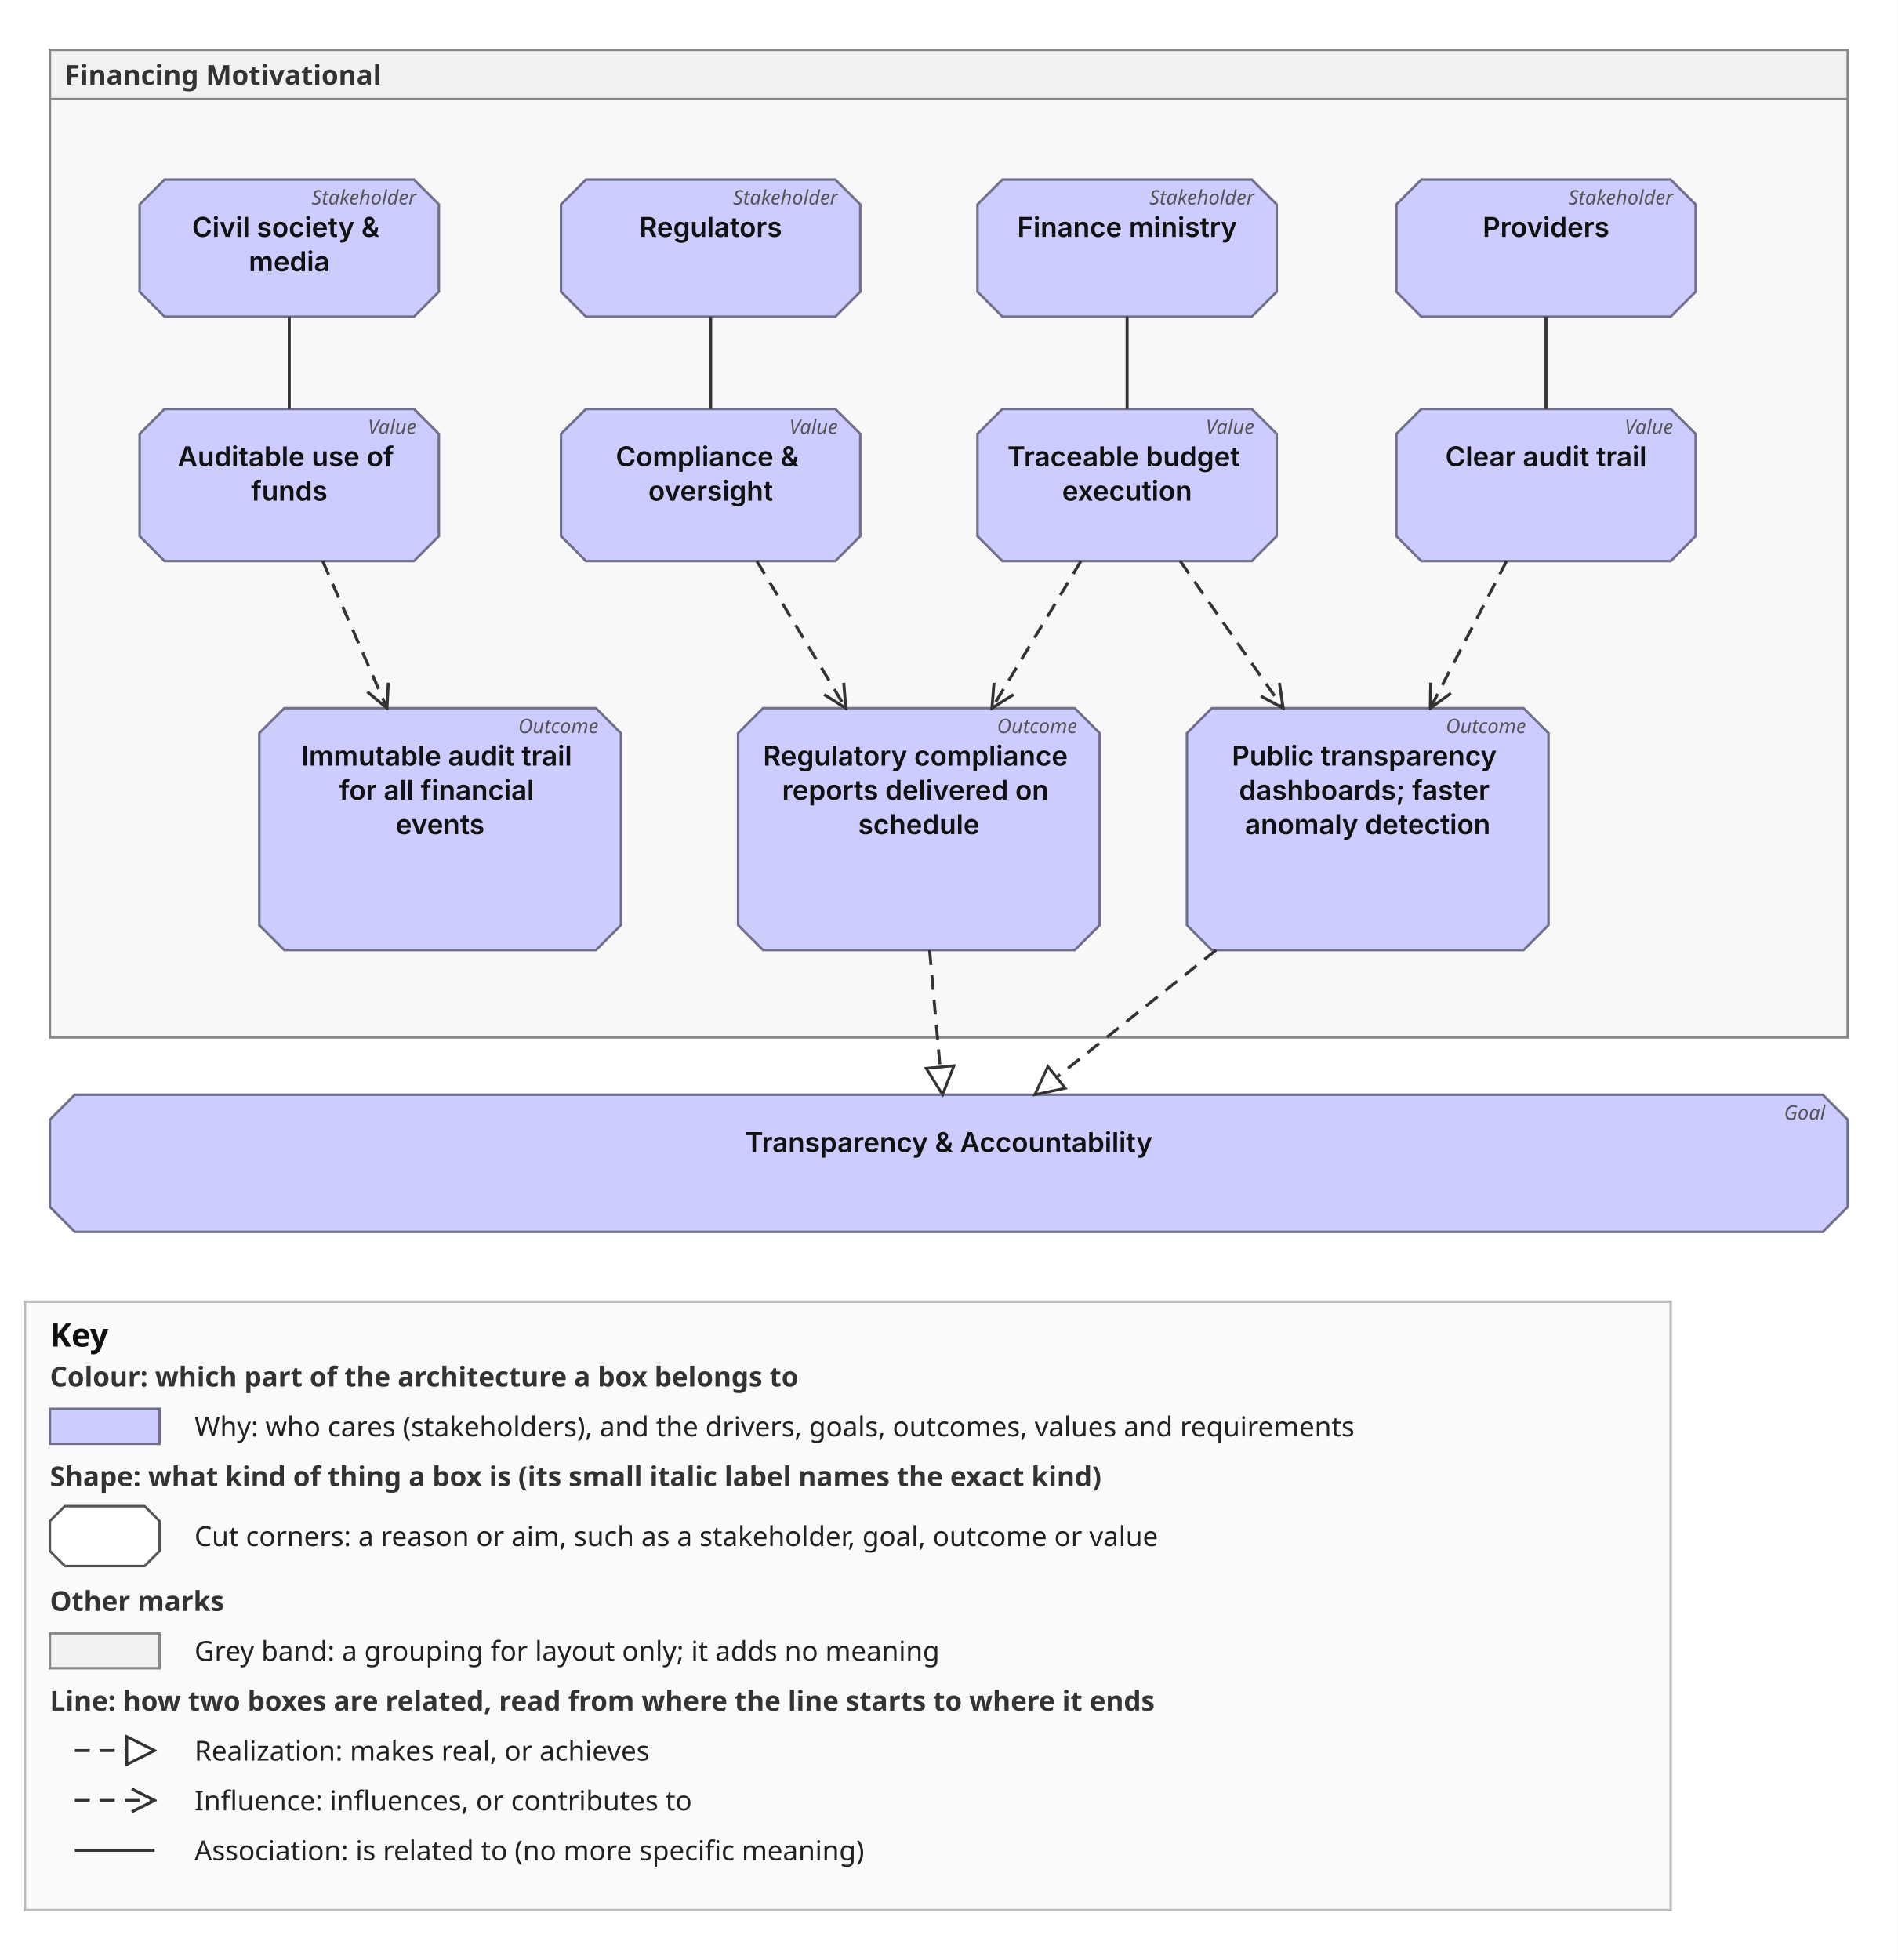
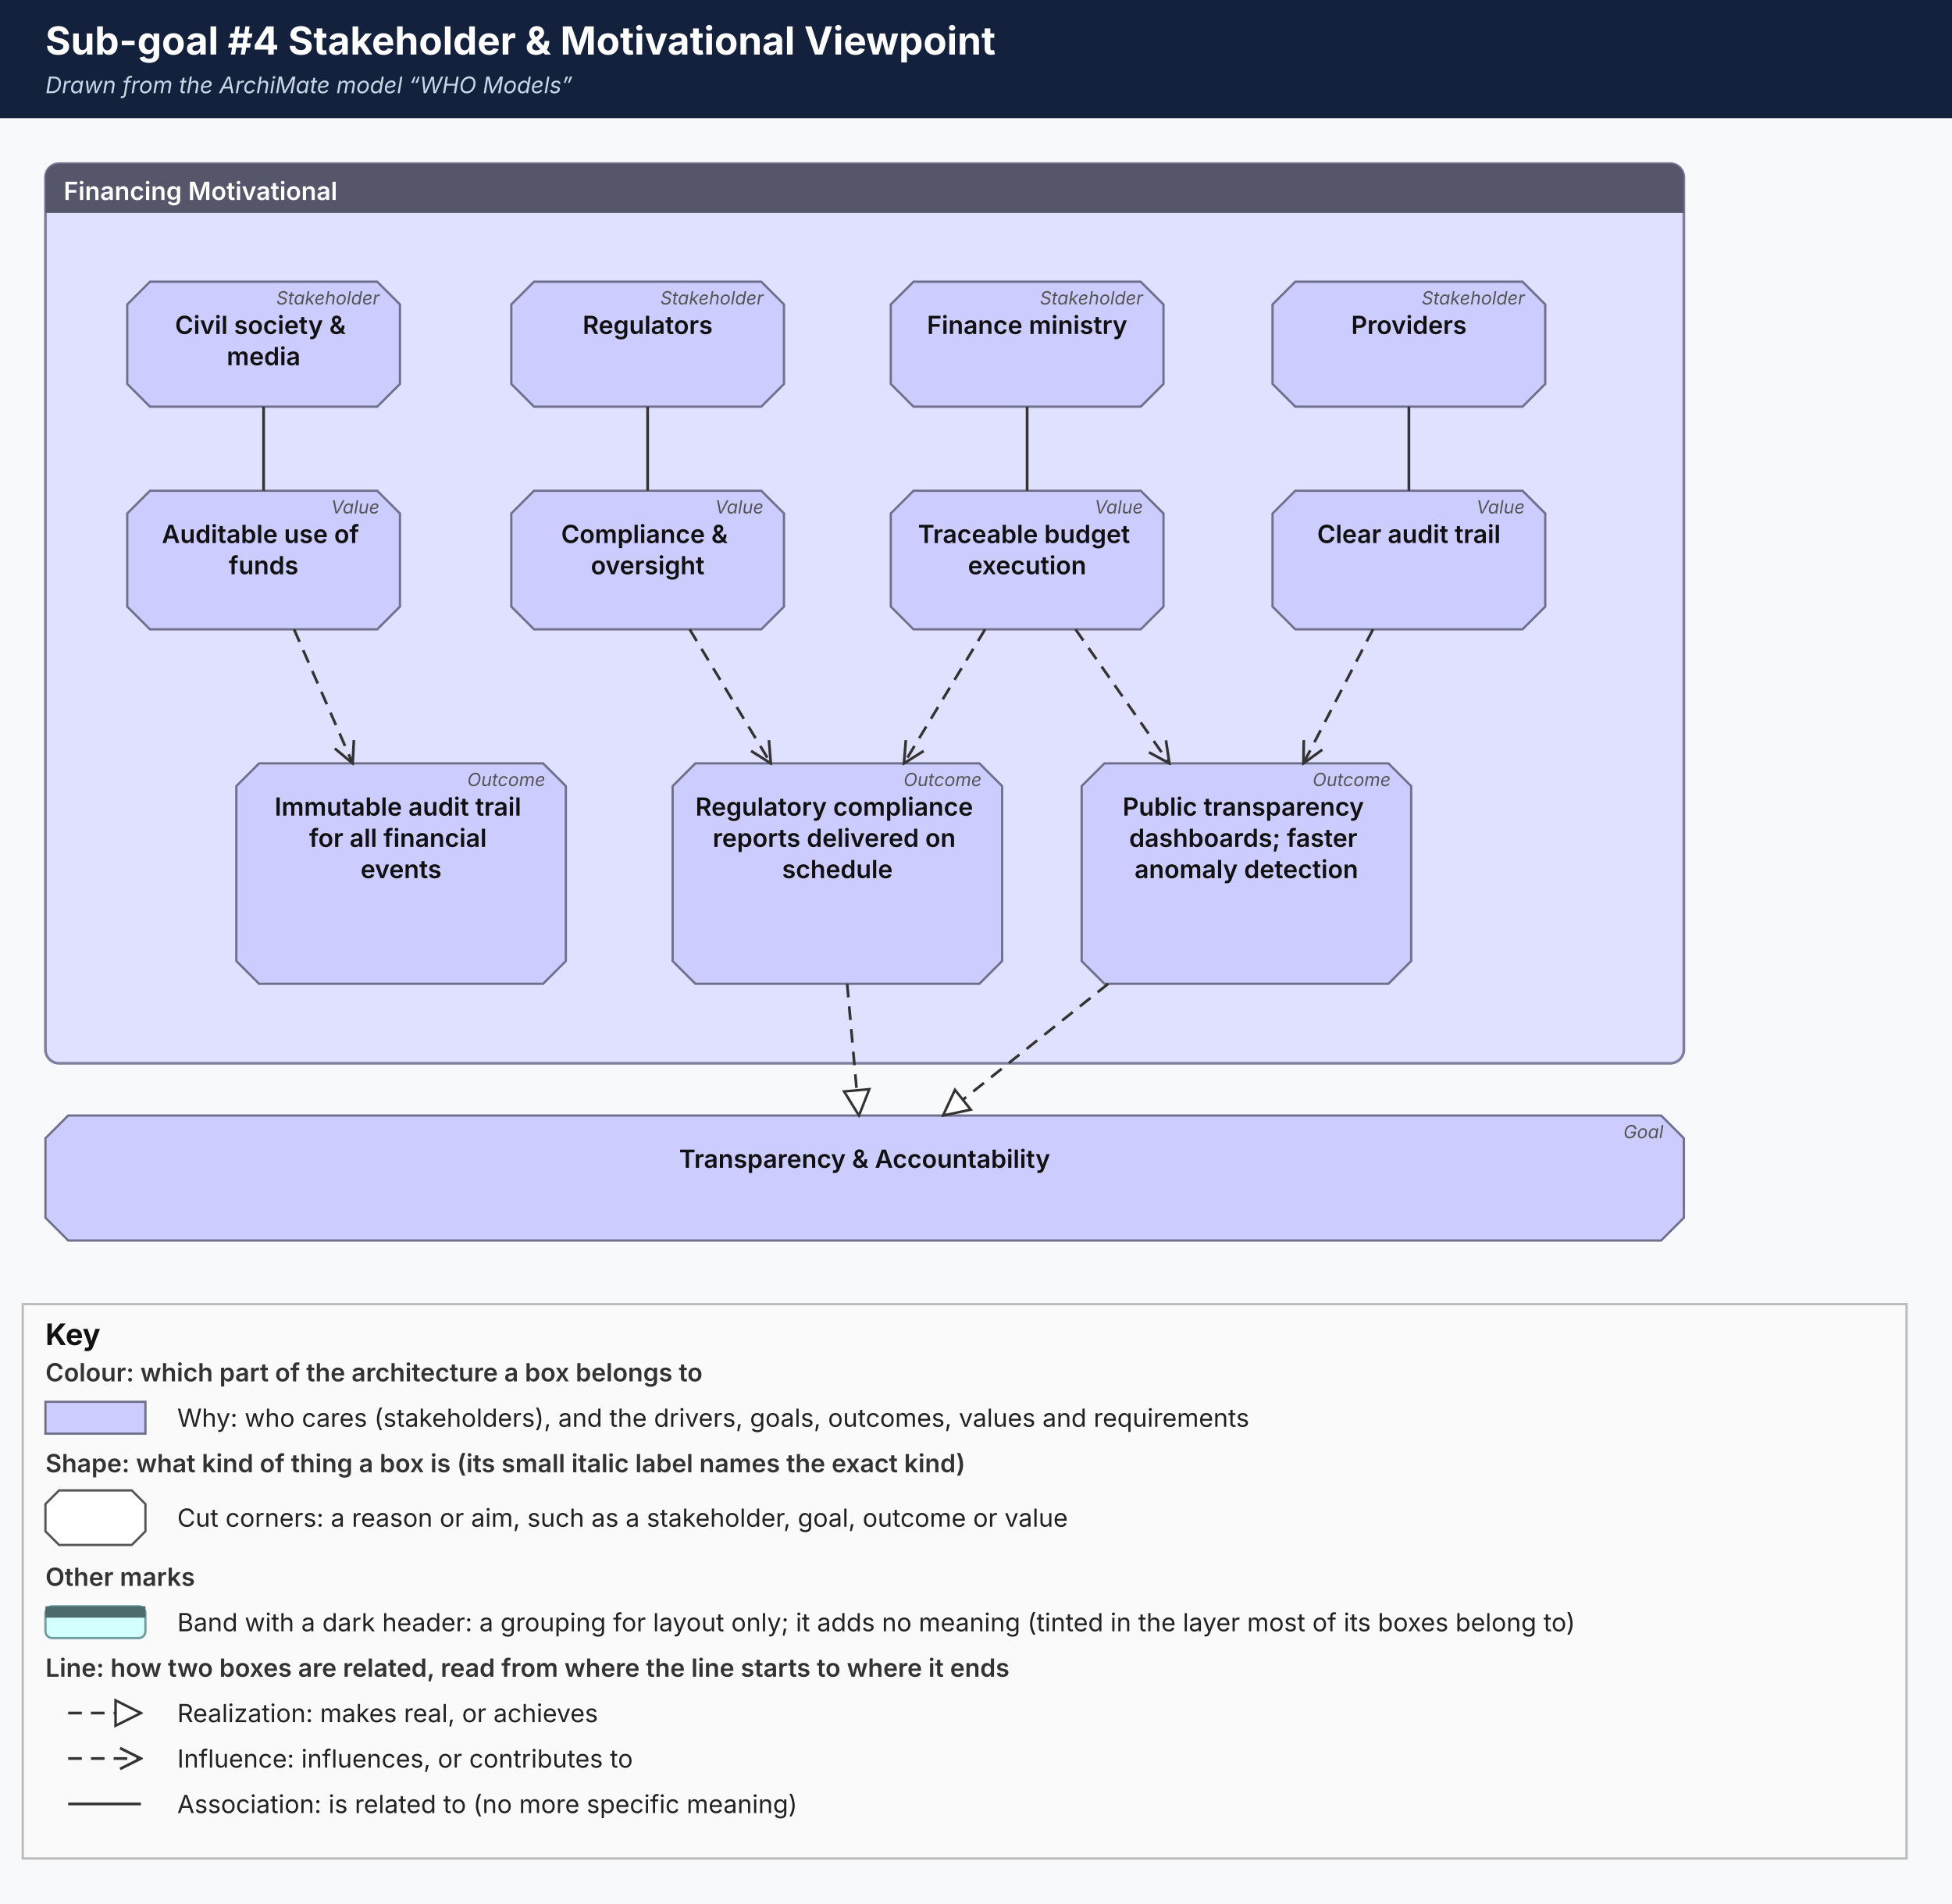
- <svg xmlns="http://www.w3.org/2000/svg" viewBox="196 113 761 786" width="761" height="786" role="img" aria-labelledby="av-title">
+ <svg xmlns="http://www.w3.org/2000/svg" viewBox="196 61 859 838" width="859" height="838" role="img" aria-labelledby="av-title">
  <style>
- .av-name{font:600 11px system-ui,-apple-system,"Segoe UI",sans-serif;fill:#111}
- .av-type{font:italic 8px system-ui,sans-serif;fill:#555}
- .av-group{font:600 11px system-ui,sans-serif;fill:#333}
- .av-note{font:10px system-ui,sans-serif;fill:#222}
- .av-key{font:11px system-ui,sans-serif;fill:#222}
- .av-keyh{font:600 11px system-ui,sans-serif;fill:#333}
- .av-keyt{font:700 13px system-ui,sans-serif;fill:#111}
- .av-rel{font:9px system-ui,sans-serif;fill:#333;paint-order:stroke;stroke:#fff;stroke-width:3px}
+ .av-name{font:600 11px Inter, "Segoe UI", system-ui, -apple-system, Helvetica, Arial, sans-serif;fill:#111}
+ .av-type{font:italic 8px Inter, "Segoe UI", system-ui, -apple-system, Helvetica, Arial, sans-serif;fill:#555}
+ .av-group{font:600 11px Inter, "Segoe UI", system-ui, -apple-system, Helvetica, Arial, sans-serif;fill:#333}
+ .av-note{font:10px Inter, "Segoe UI", system-ui, -apple-system, Helvetica, Arial, sans-serif;fill:#222}
+ .av-key{font:11px Inter, "Segoe UI", system-ui, -apple-system, Helvetica, Arial, sans-serif;fill:#222}
+ .av-keyh{font:600 11px Inter, "Segoe UI", system-ui, -apple-system, Helvetica, Arial, sans-serif;fill:#333}
+ .av-keyt{font:700 13px Inter, "Segoe UI", system-ui, -apple-system, Helvetica, Arial, sans-serif;fill:#111}
+ .av-rel{font:9px Inter, "Segoe UI", system-ui, -apple-system, Helvetica, Arial, sans-serif;fill:#333;paint-order:stroke;stroke:#fff;stroke-width:3px}
a:hover rect,a:hover polygon,a:focus rect,a:focus polygon{stroke:#06c;stroke-width:2.5}
</style>
  <defs>
    <marker id="arrow-open" viewBox="0 0 12 12" refX="11" refY="6" markerWidth="11" markerHeight="11" orient="auto-start-reverse" markerUnits="userSpaceOnUse">
      <path d="M1 1 L11 6 L1 11" fill="none" stroke="#333" stroke-width="1.3" />
    </marker>
    <marker id="arrow-filled" viewBox="0 0 12 12" refX="11" refY="6" markerWidth="11" markerHeight="11" orient="auto-start-reverse" markerUnits="userSpaceOnUse">
      <path d="M1 1 L11 6 L1 11 Z" fill="#333" />
    </marker>
    <marker id="arrow-small" viewBox="0 0 10 10" refX="9" refY="5" markerWidth="8" markerHeight="8" orient="auto-start-reverse" markerUnits="userSpaceOnUse">
      <path d="M1 1 L9 5 L1 9" fill="none" stroke="#333" stroke-width="1.2" />
    </marker>
    <marker id="triangle-hollow" viewBox="0 0 14 14" refX="13" refY="7" markerWidth="13" markerHeight="13" orient="auto-start-reverse" markerUnits="userSpaceOnUse">
      <path d="M1 1 L13 7 L1 13 Z" fill="#fff" stroke="#333" stroke-width="1.2" />
    </marker>
    <marker id="diamond-filled" viewBox="0 0 16 10" refX="1" refY="5" markerWidth="16" markerHeight="10" orient="auto-start-reverse" markerUnits="userSpaceOnUse">
      <path d="M1 5 L8 1 L15 5 L8 9 Z" fill="#333" />
    </marker>
    <marker id="diamond-hollow" viewBox="0 0 16 10" refX="1" refY="5" markerWidth="16" markerHeight="10" orient="auto-start-reverse" markerUnits="userSpaceOnUse">
      <path d="M1 5 L8 1 L15 5 L8 9 Z" fill="#fff" stroke="#333" stroke-width="1.2" />
    </marker>
    <marker id="dot" viewBox="0 0 8 8" refX="4" refY="4" markerWidth="7" markerHeight="7" orient="auto" markerUnits="userSpaceOnUse">
      <circle cx="4" cy="4" r="3.2" fill="#333" />
    </marker>
    <pattern id="missing" width="8" height="8" patternUnits="userSpaceOnUse" patternTransform="rotate(45)">
      <rect width="8" height="8" fill="#fff" />
      <line x1="0" y1="0" x2="0" y2="8" stroke="#d33" stroke-width="2" />
    </pattern>
  </defs>
-   <rect x="196" y="113" width="761" height="786" fill="#fff" />
+   <rect x="196" y="61" width="859" height="838" fill="#f8f9fb" />
+   <rect x="196" y="61" width="859" height="52" fill="#14213d" />
+   <text x="216" y="85" style="font:700 17px Inter, &quot;Segoe UI&quot;, system-ui, -apple-system, Helvetica, Arial, sans-serif;fill:#fff">Sub-goal #4 Stakeholder &amp; Motivational Viewpoint</text>
+   <text x="216" y="102" style="font:italic 10px Inter, &quot;Segoe UI&quot;, system-ui, -apple-system, Helvetica, Arial, sans-serif;fill:#c9d6e6">Drawn from the ArchiMate model “WHO Models”</text>
  <g class="av-g">
-     <rect x="216" y="133" width="721" height="396" fill="#f2f2f2" fill-opacity=".55" stroke="#888" />
-     <rect x="216" y="133" width="721" height="19.75" fill="#f2f2f2" stroke="#888" />
-     <text class="av-group" x="222" y="147">Financing Motivational</text>
+     <rect x="216" y="133" width="721" height="396" rx="6" fill="#e0e0ff" stroke="#7e7e9e" stroke-width="1.2" />
+     <path d="M216 139 a6 6 0 0 1 6 -6 h709 a6 6 0 0 1 6 6 v15.75 h-721 z" fill="#56566b" />
+     <text class="av-group" x="224" y="149" style="fill:#fff">Financing Motivational</text>
  </g>
  <a href="../../../en/dpi-h-ra/archimate/0.2.0-draft.1/elements/traceable-budget-execution/" target="_top">
    <polygon points="598,277 698,277 708,287 708,328 698,338 598,338 588,328 588,287" fill="#ccccff" stroke="#70708c" stroke-width="1" />
    <text class="av-type" x="699" y="287" text-anchor="end">Value</text>
    <text class="av-name" x="648" y="300" text-anchor="middle">
      <tspan x="648" dy="0">Traceable budget</tspan>
      <tspan x="648" dy="13.75">execution</tspan>
    </text>
  </a>
  <a href="../../../en/dpi-h-ra/archimate/0.2.0-draft.1/elements/auditable-use-of-funds/" target="_top">
    <polygon points="262,277 362,277 372,287 372,328 362,338 262,338 252,328 252,287" fill="#ccccff" stroke="#70708c" stroke-width="1" />
    <text class="av-type" x="363" y="287" text-anchor="end">Value</text>
    <text class="av-name" x="312" y="300" text-anchor="middle">
      <tspan x="312" dy="0">Auditable use of</tspan>
      <tspan x="312" dy="13.75">funds</tspan>
    </text>
  </a>
  <a href="../../../en/dpi-h-ra/archimate/0.2.0-draft.1/elements/providers-e1ca/" target="_top">
    <polygon points="766,185 866,185 876,195 876,230 866,240 766,240 756,230 756,195" fill="#ccccff" stroke="#70708c" stroke-width="1" />
    <text class="av-type" x="867" y="195" text-anchor="end">Stakeholder</text>
    <text class="av-name" x="816" y="208" text-anchor="middle">
      <tspan x="816" dy="0">Providers</tspan>
    </text>
  </a>
  <a href="../../../en/dpi-h-ra/archimate/0.2.0-draft.1/elements/regulatory-compliance-reports-delivered-on-schedule/" target="_top">
    <polygon points="502,397 627,397 637,407 637,484 627,494 502,494 492,484 492,407" fill="#ccccff" stroke="#70708c" stroke-width="1" />
    <text class="av-type" x="628" y="407" text-anchor="end">Outcome</text>
    <text class="av-name" x="564.5" y="420" text-anchor="middle">
      <tspan x="564.5" dy="0">Regulatory compliance</tspan>
      <tspan x="564.5" dy="13.75">reports delivered on</tspan>
      <tspan x="564.5" dy="13.75">schedule</tspan>
    </text>
  </a>
  <a href="../../../en/dpi-h-ra/archimate/0.2.0-draft.1/elements/public-transparency-dashboards-faster-anomaly-detection/" target="_top">
    <polygon points="682,397 807,397 817,407 817,484 807,494 682,494 672,484 672,407" fill="#ccccff" stroke="#70708c" stroke-width="1" />
    <text class="av-type" x="808" y="407" text-anchor="end">Outcome</text>
    <text class="av-name" x="744.5" y="420" text-anchor="middle">
      <tspan x="744.5" dy="0">Public transparency</tspan>
      <tspan x="744.5" dy="13.75">dashboards; faster</tspan>
      <tspan x="744.5" dy="13.75">anomaly detection</tspan>
    </text>
  </a>
  <a href="../../../en/dpi-h-ra/archimate/0.2.0-draft.1/elements/clear-audit-trail/" target="_top">
    <polygon points="766,277 866,277 876,287 876,328 866,338 766,338 756,328 756,287" fill="#ccccff" stroke="#70708c" stroke-width="1" />
    <text class="av-type" x="867" y="287" text-anchor="end">Value</text>
    <text class="av-name" x="816" y="300" text-anchor="middle">
      <tspan x="816" dy="0">Clear audit trail</tspan>
    </text>
  </a>
  <a href="../../../en/dpi-h-ra/archimate/0.2.0-draft.1/elements/immutable-audit-trail-for-all-financial-events/" target="_top">
    <polygon points="310,397 435,397 445,407 445,484 435,494 310,494 300,484 300,407" fill="#ccccff" stroke="#70708c" stroke-width="1" />
    <text class="av-type" x="436" y="407" text-anchor="end">Outcome</text>
    <text class="av-name" x="372.5" y="420" text-anchor="middle">
      <tspan x="372.5" dy="0">Immutable audit trail</tspan>
      <tspan x="372.5" dy="13.75">for all financial</tspan>
      <tspan x="372.5" dy="13.75">events</tspan>
    </text>
  </a>
  <a href="../../../en/dpi-h-ra/archimate/0.2.0-draft.1/elements/civil-society-media/" target="_top">
    <polygon points="262,185 362,185 372,195 372,230 362,240 262,240 252,230 252,195" fill="#ccccff" stroke="#70708c" stroke-width="1" />
    <text class="av-type" x="363" y="195" text-anchor="end">Stakeholder</text>
    <text class="av-name" x="312" y="208" text-anchor="middle">
      <tspan x="312" dy="0">Civil society &amp;</tspan>
      <tspan x="312" dy="13.75">media</tspan>
    </text>
  </a>
  <a href="../../../en/dpi-h-ra/archimate/0.2.0-draft.1/elements/regulators/" target="_top">
    <polygon points="431,185 531,185 541,195 541,230 531,240 431,240 421,230 421,195" fill="#ccccff" stroke="#70708c" stroke-width="1" />
    <text class="av-type" x="532" y="195" text-anchor="end">Stakeholder</text>
    <text class="av-name" x="481" y="208" text-anchor="middle">
      <tspan x="481" dy="0">Regulators</tspan>
    </text>
  </a>
  <a href="../../../en/dpi-h-ra/archimate/0.2.0-draft.1/elements/finance-ministry/" target="_top">
    <polygon points="598,185 698,185 708,195 708,230 698,240 598,240 588,230 588,195" fill="#ccccff" stroke="#70708c" stroke-width="1" />
    <text class="av-type" x="699" y="195" text-anchor="end">Stakeholder</text>
    <text class="av-name" x="648" y="208" text-anchor="middle">
      <tspan x="648" dy="0">Finance ministry</tspan>
    </text>
  </a>
  <a href="../../../en/dpi-h-ra/archimate/0.2.0-draft.1/elements/compliance-oversight/" target="_top">
    <polygon points="431,277 531,277 541,287 541,328 531,338 431,338 421,328 421,287" fill="#ccccff" stroke="#70708c" stroke-width="1" />
    <text class="av-type" x="532" y="287" text-anchor="end">Value</text>
    <text class="av-name" x="481" y="300" text-anchor="middle">
      <tspan x="481" dy="0">Compliance &amp;</tspan>
      <tspan x="481" dy="13.75">oversight</tspan>
    </text>
  </a>
  <a href="../../../en/dpi-h-ra/archimate/0.2.0-draft.1/elements/transparency-accountability-346e/" target="_top">
    <polygon points="226,552 927,552 937,562 937,597 927,607 226,607 216,597 216,562" fill="#ccccff" stroke="#70708c" stroke-width="1" />
    <text class="av-type" x="928" y="562" text-anchor="end">Goal</text>
    <text class="av-name" x="576.5" y="575" text-anchor="middle">
      <tspan x="576.5" dy="0">Transparency &amp; Accountability</tspan>
    </text>
  </a>
  <a href="../../../en/dpi-h-ra/archimate/0.2.0-draft.1/relationships/id-e4dff126b184495b84f856d653b72dae/" target="_top">
    <path d="M669.3 338 L710.6 397" fill="none" stroke="#333" stroke-width="1.2" stroke-dasharray="6 4" marker-end="url(#arrow-open)" />
    <path d="M669.3 338 L710.6 397" fill="none" stroke="transparent" stroke-width="8" />
  </a>
  <a href="../../../en/dpi-h-ra/archimate/0.2.0-draft.1/relationships/id-0e6f4e45f94a47ed9e3d3e0ee6954ebd/" target="_top">
    <path d="M629.5 338 L593.8 397" fill="none" stroke="#333" stroke-width="1.2" stroke-dasharray="6 4" marker-end="url(#arrow-open)" />
    <path d="M629.5 338 L593.8 397" fill="none" stroke="transparent" stroke-width="8" />
  </a>
  <a href="../../../en/dpi-h-ra/archimate/0.2.0-draft.1/relationships/id-5cf3696149f04705a6e9d89ee41fbab4/" target="_top">
    <path d="M325.4 338 L351.2 397" fill="none" stroke="#333" stroke-width="1.2" stroke-dasharray="6 4" marker-end="url(#arrow-open)" />
    <path d="M325.4 338 L351.2 397" fill="none" stroke="transparent" stroke-width="8" />
  </a>
  <a href="../../../en/dpi-h-ra/archimate/0.2.0-draft.1/relationships/id-789b003304cf42ecb955cdbdaabc69e7/" target="_top">
    <path d="M816 240 L816 277" fill="none" stroke="#333" stroke-width="1.2" />
    <path d="M816 240 L816 277" fill="none" stroke="transparent" stroke-width="8" />
  </a>
  <a href="../../../en/dpi-h-ra/archimate/0.2.0-draft.1/relationships/id-114d03eb63aa427d91b1ba74f3b5c1b2/" target="_top">
    <path d="M568.8 494 L574 552" fill="none" stroke="#333" stroke-width="1.2" stroke-dasharray="6 4" marker-end="url(#triangle-hollow)" />
    <path d="M568.8 494 L574 552" fill="none" stroke="transparent" stroke-width="8" />
  </a>
  <a href="../../../en/dpi-h-ra/archimate/0.2.0-draft.1/relationships/id-9517a60879c149a6948db4161d534d0f/" target="_top">
    <path d="M683.7 494 L611 552" fill="none" stroke="#333" stroke-width="1.2" stroke-dasharray="6 4" marker-end="url(#triangle-hollow)" />
    <path d="M683.7 494 L611 552" fill="none" stroke="transparent" stroke-width="8" />
  </a>
  <a href="../../../en/dpi-h-ra/archimate/0.2.0-draft.1/relationships/id-d7f2a7ef2e734c9281f9e64a34045235/" target="_top">
    <path d="M800.2 338 L769.6 397" fill="none" stroke="#333" stroke-width="1.2" stroke-dasharray="6 4" marker-end="url(#arrow-open)" />
    <path d="M800.2 338 L769.6 397" fill="none" stroke="transparent" stroke-width="8" />
  </a>
  <a href="../../../en/dpi-h-ra/archimate/0.2.0-draft.1/relationships/id-454ee271dd5e4fc0bc4e70255bae74f7/" target="_top">
    <path d="M312 240 L312 277" fill="none" stroke="#333" stroke-width="1.2" />
    <path d="M312 240 L312 277" fill="none" stroke="transparent" stroke-width="8" />
  </a>
  <a href="../../../en/dpi-h-ra/archimate/0.2.0-draft.1/relationships/id-da206e768a1e47e2a6859004e0c7c386/" target="_top">
    <path d="M481 240 L481 277" fill="none" stroke="#333" stroke-width="1.2" />
    <path d="M481 240 L481 277" fill="none" stroke="transparent" stroke-width="8" />
  </a>
  <a href="../../../en/dpi-h-ra/archimate/0.2.0-draft.1/relationships/id-f10dbdb302e9436a81e2d269ca2a528a/" target="_top">
    <path d="M648 240 L648 277" fill="none" stroke="#333" stroke-width="1.2" />
    <path d="M648 240 L648 277" fill="none" stroke="transparent" stroke-width="8" />
  </a>
  <a href="../../../en/dpi-h-ra/archimate/0.2.0-draft.1/relationships/id-bfd8b1dbd591473a86bb6ccd5793114f/" target="_top">
    <path d="M499.5 338 L535.2 397" fill="none" stroke="#333" stroke-width="1.2" stroke-dasharray="6 4" marker-end="url(#arrow-open)" />
    <path d="M499.5 338 L535.2 397" fill="none" stroke="transparent" stroke-width="8" />
  </a>
  <g class="av-legend">
-     <rect x="206" y="635" width="660" height="244" fill="#fafafa" stroke="#bbb" />
+     <rect x="206" y="635" width="829" height="244" fill="#fafafa" stroke="#bbb" />
    <text class="av-keyt" x="216" y="653">Key</text>
    <text class="av-keyh" x="216" y="669">Colour: which part of the architecture a box belongs to</text>
    <rect x="216" y="678" width="44" height="14" fill="#ccccff" stroke="#70708c" />
    <text class="av-key" x="274" y="689">Why: who cares (stakeholders), and the drivers, goals, outcomes, values and requirements</text>
    <text class="av-keyh" x="216" y="709">Shape: what kind of thing a box is (its small italic label names the exact kind)</text>
    <polygon points="222,717 254,717 260,723 260,735 254,741 222,741 216,735 216,723" fill="#fff" stroke="#555" />
    <text class="av-key" x="274" y="733">Cut corners: a reason or aim, such as a stakeholder, goal, outcome or value</text>
    <text class="av-keyh" x="216" y="759">Other marks</text>
-     <rect x="216" y="768" width="44" height="14" fill="#f2f2f2" stroke="#888" />
-     <text class="av-key" x="274" y="779">Grey band: a grouping for layout only; it adds no meaning</text>
+     <rect x="216" y="768" width="44" height="14" rx="3" fill="#d3ffff" stroke="#709e9e" />
+     <rect x="216" y="768" width="44" height="5" fill="#4c6b6b" />
+     <text class="av-key" x="274" y="779">Band with a dark header: a grouping for layout only; it adds no meaning (tinted in the layer most of its boxes belong to)</text>
    <text class="av-keyh" x="216" y="799">Line: how two boxes are related, read from where the line starts to where it ends</text>
    <path d="M226 815 L258 815" fill="none" stroke="#333" stroke-width="1.2" stroke-dasharray="6 4" marker-end="url(#triangle-hollow)" />
    <text class="av-key" x="274" y="819">Realization: makes real, or achieves</text>
    <path d="M226 835 L258 835" fill="none" stroke="#333" stroke-width="1.2" stroke-dasharray="6 4" marker-end="url(#arrow-open)" />
    <text class="av-key" x="274" y="839">Influence: influences, or contributes to</text>
    <path d="M226 855 L258 855" fill="none" stroke="#333" stroke-width="1.2" />
    <text class="av-key" x="274" y="859">Association: is related to (no more specific meaning)</text>
  </g>
</svg>
